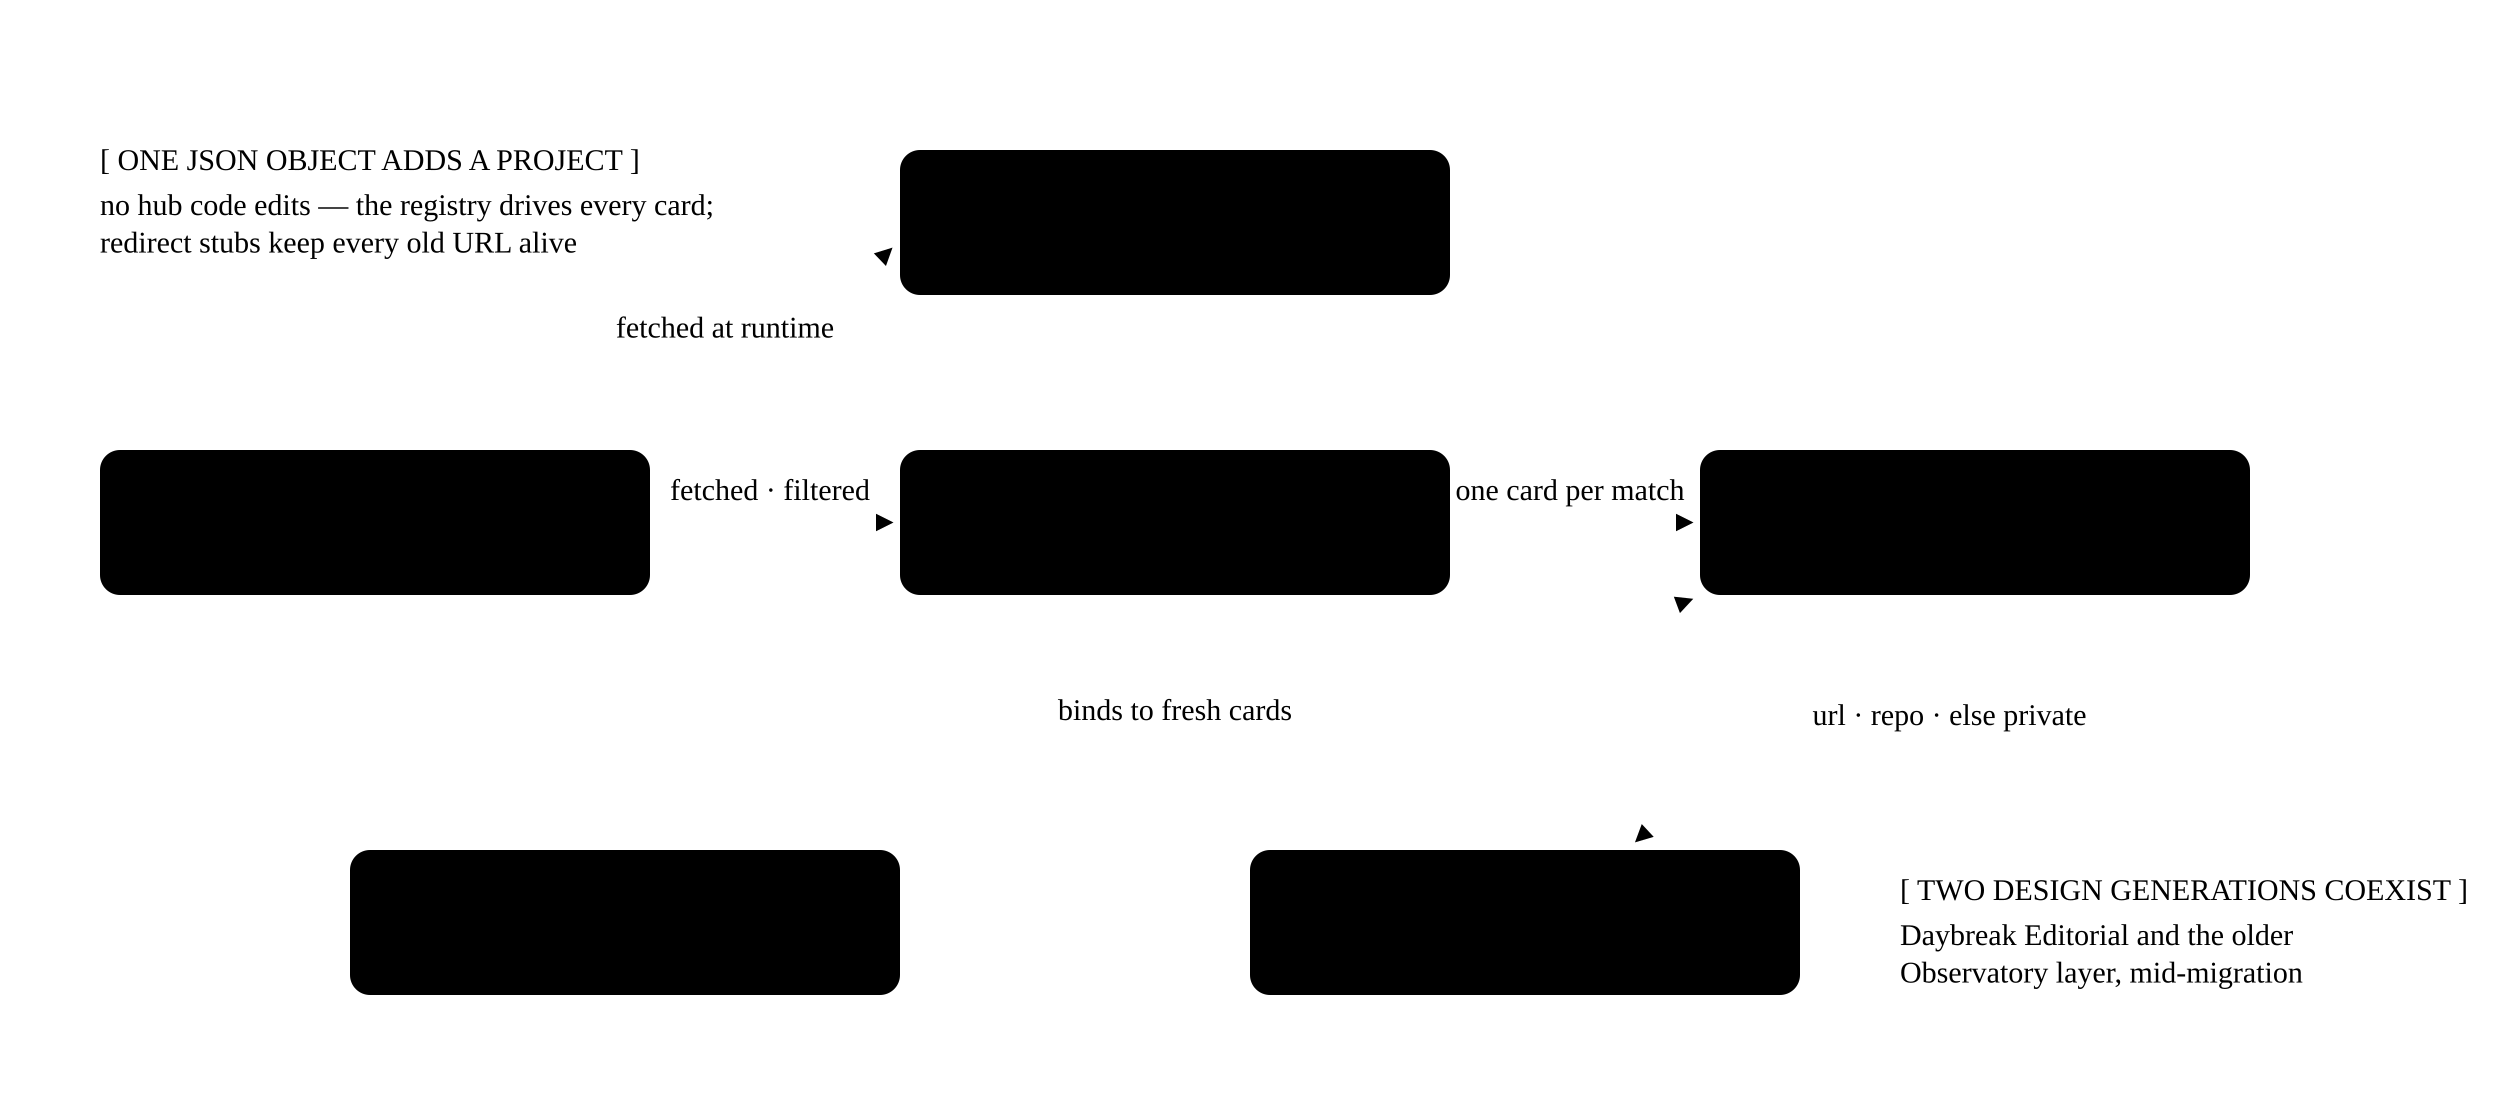
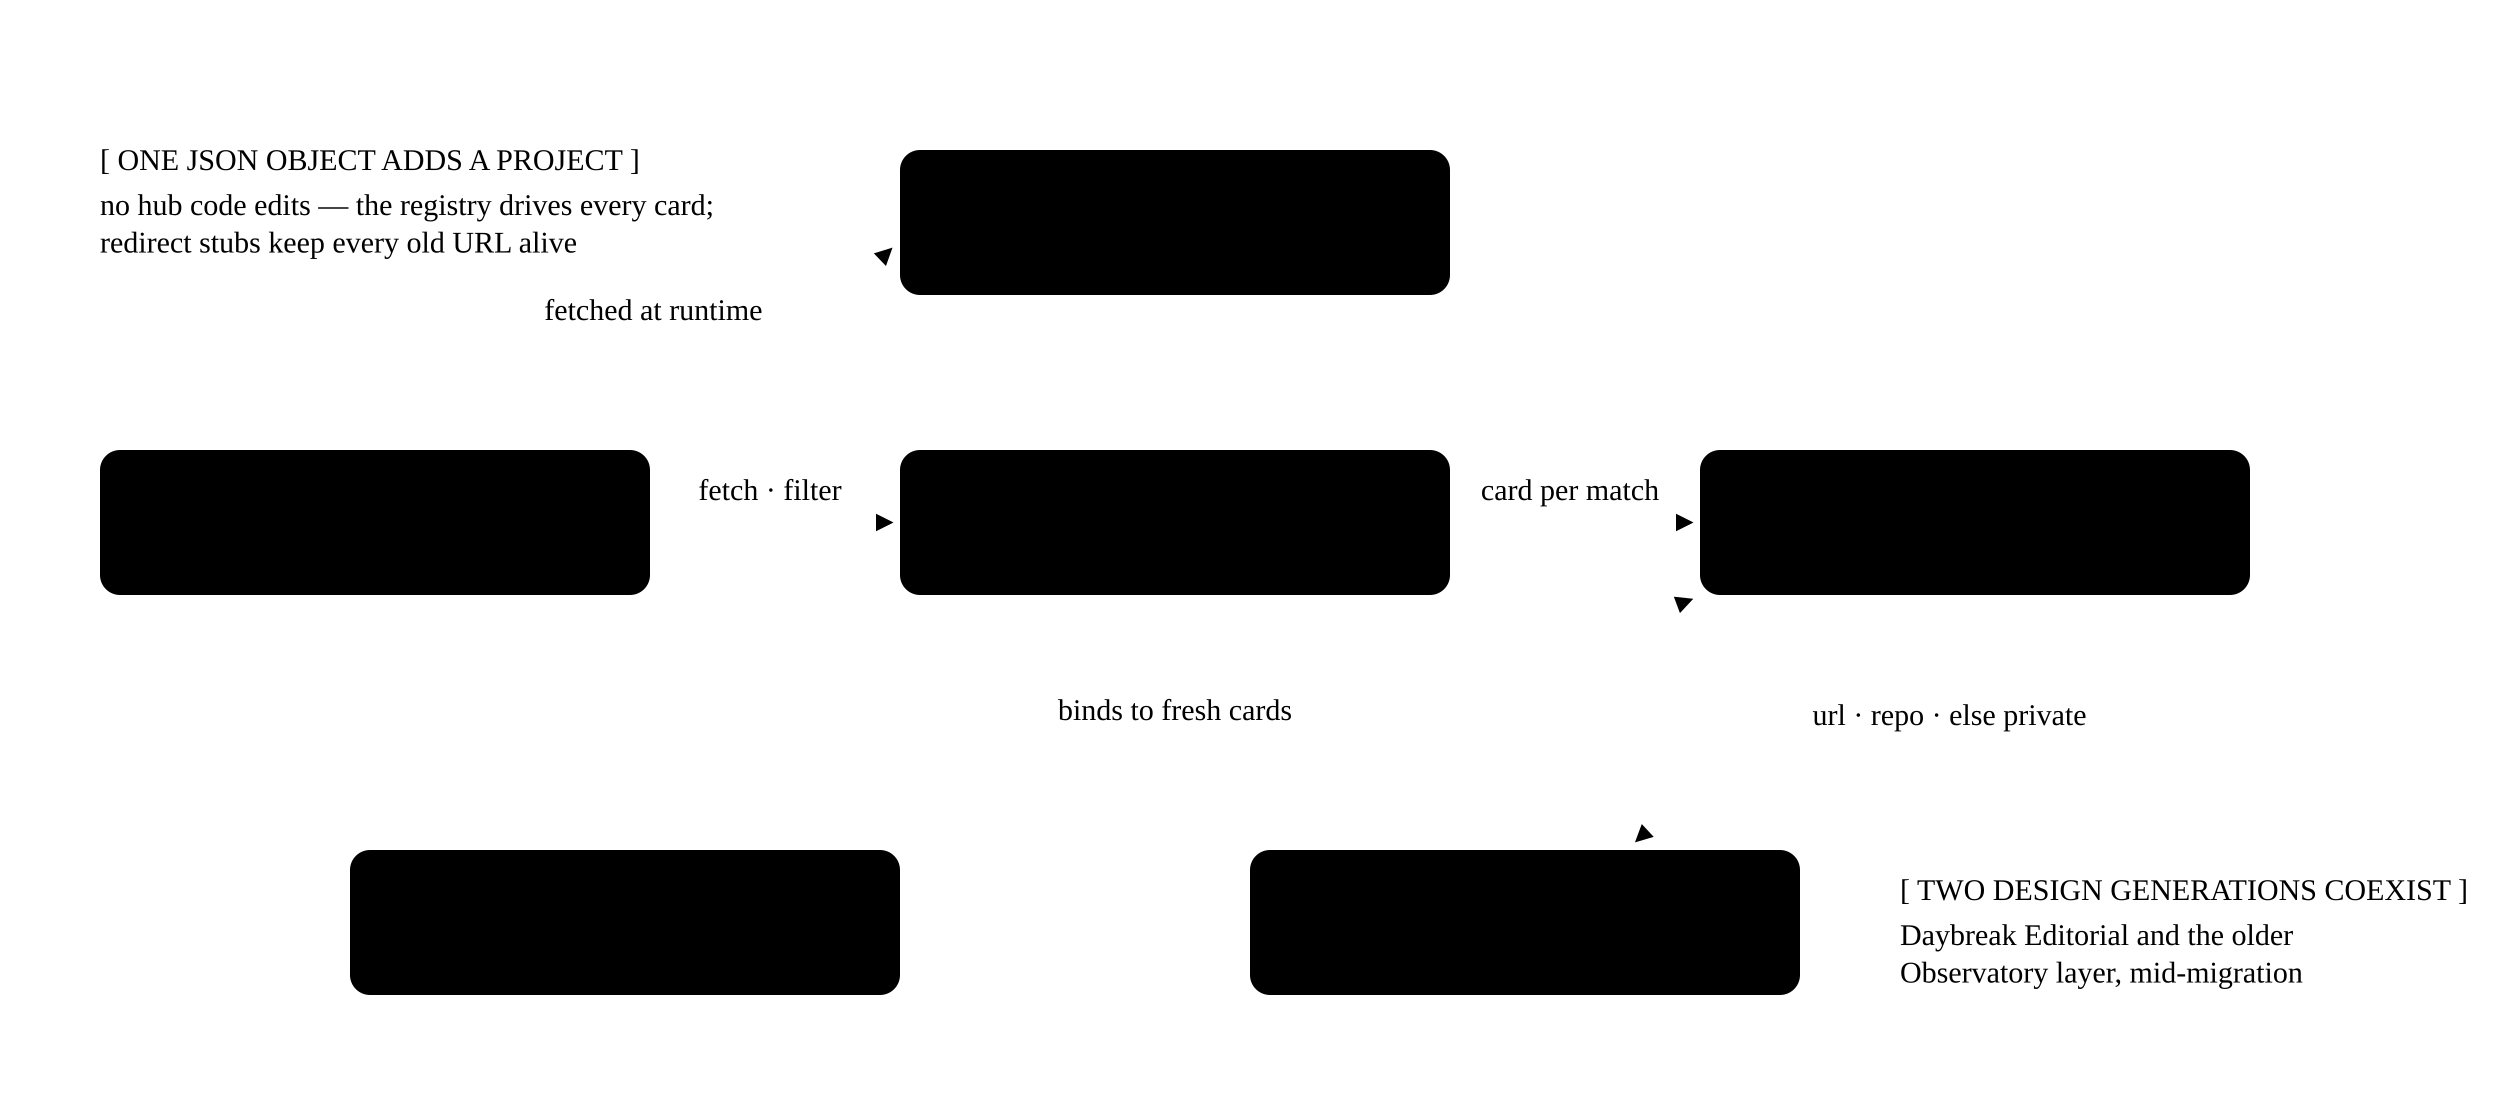
<svg viewBox="0 0 1000 440" role="img" aria-label="Portfolio monorepo data flow. data/registry.json is the single source of truth: the root portfolio fetches it at runtime to render the category summary and full archive, and each of the seven category hubs fetches it, filters by its category, and renders one project card per match. A card links to its in-repo project page, falls back to the external repo, or renders explicitly as private. effects.js is injected after the cards exist so reveal and hover effects bind to fresh elements.">
  <defs>
    <marker id="pm-a" viewBox="0 0 10 10" refX="8" refY="5" markerWidth="7" markerHeight="7" orient="auto-start-reverse">
      <path d="M0 0L10 5L0 10z" class="dg-arrow-a" />
    </marker>
    <marker id="pm-m" viewBox="0 0 10 10" refX="8" refY="5" markerWidth="7" markerHeight="7" orient="auto-start-reverse">
      <path d="M0 0L10 5L0 10z" class="dg-arrow-m" />
    </marker>
  </defs>
  <g class="dg-edge gold e-reg e-root">
    <path d="M260 192 L356 100" marker-end="url(#pm-a)" />
-     <text x="290" y="135" text-anchor="middle">fetched at runtime</text>
+     <text x="305" y="128" text-anchor="end">fetched at runtime</text>
  </g>
  <g class="dg-edge gold e-reg e-hubs">
    <path d="M260 209 H356" marker-end="url(#pm-a)" />
-     <text x="308" y="200" text-anchor="middle">fetched · filtered</text>
+     <text x="308" y="200" text-anchor="middle">fetch · filter</text>
  </g>
  <g class="dg-edge gold e-hubs e-cards">
    <path d="M580 209 H676" marker-end="url(#pm-a)" />
-     <text x="628" y="200" text-anchor="middle">one card per match</text>
+     <text x="628" y="200" text-anchor="middle">card per match</text>
  </g>
  <g class="dg-edge gold e-cards e-pages">
    <path d="M760 238 L655 336" marker-end="url(#pm-a)" />
    <text x="725" y="290">url · repo · else private</text>
  </g>
  <g class="dg-edge e-fx e-cards">
    <path d="M360 358 L676 240" marker-end="url(#pm-m)" />
    <text x="470" y="288" text-anchor="middle">binds to fresh cards</text>
  </g>
  <g class="dg-node" data-n="reg">
    <rect x="40" y="180" width="220" height="58" rx="8" />
    <text class="n" x="150" y="204" text-anchor="middle">REGISTRY.JSON</text>
    <text class="r" x="150" y="222" text-anchor="middle">one JSON object per project</text>
  </g>
  <g class="dg-node" data-n="root">
    <rect x="360" y="60" width="220" height="58" rx="8" />
    <text class="n" x="470" y="84" text-anchor="middle">ROOT PORTFOLIO</text>
    <text class="r" x="470" y="102" text-anchor="middle">case studies + full index</text>
  </g>
  <g class="dg-node" data-n="hubs">
    <rect x="360" y="180" width="220" height="58" rx="8" />
    <text class="n" x="470" y="204" text-anchor="middle">7 CATEGORY HUBS</text>
    <text class="r" x="470" y="222" text-anchor="middle">thin shells · filter by category</text>
  </g>
  <g class="dg-node" data-n="cards">
    <rect x="680" y="180" width="220" height="58" rx="8" />
    <text class="n" x="790" y="204" text-anchor="middle">PROJECT CARDS</text>
    <text class="r" x="790" y="222" text-anchor="middle">rendered client-side</text>
  </g>
  <g class="dg-node" data-n="pages">
    <rect x="500" y="340" width="220" height="58" rx="8" />
    <text class="n" x="610" y="364" text-anchor="middle">PROJECT PAGES</text>
    <text class="r" x="610" y="382" text-anchor="middle">in-repo · one per project</text>
  </g>
  <g class="dg-node" data-n="fx">
    <rect x="140" y="340" width="220" height="58" rx="8" />
    <text class="n" x="250" y="364" text-anchor="middle">EFFECTS.JS</text>
    <text class="r" x="250" y="382" text-anchor="middle">injected after render</text>
  </g>
  <text class="dg-callout" x="40" y="68">[ ONE JSON OBJECT ADDS A PROJECT ]</text>
  <text class="dg-callout-sub" x="40" y="86">no hub code edits — the registry drives every card;</text>
  <text class="dg-callout-sub" x="40" y="101">redirect stubs keep every old URL alive</text>
  <text class="dg-callout" x="760" y="360">[ TWO DESIGN GENERATIONS COEXIST ]</text>
  <text class="dg-callout-sub" x="760" y="378">Daybreak Editorial and the older</text>
  <text class="dg-callout-sub" x="760" y="393">Observatory layer, mid-migration</text>
</svg>
